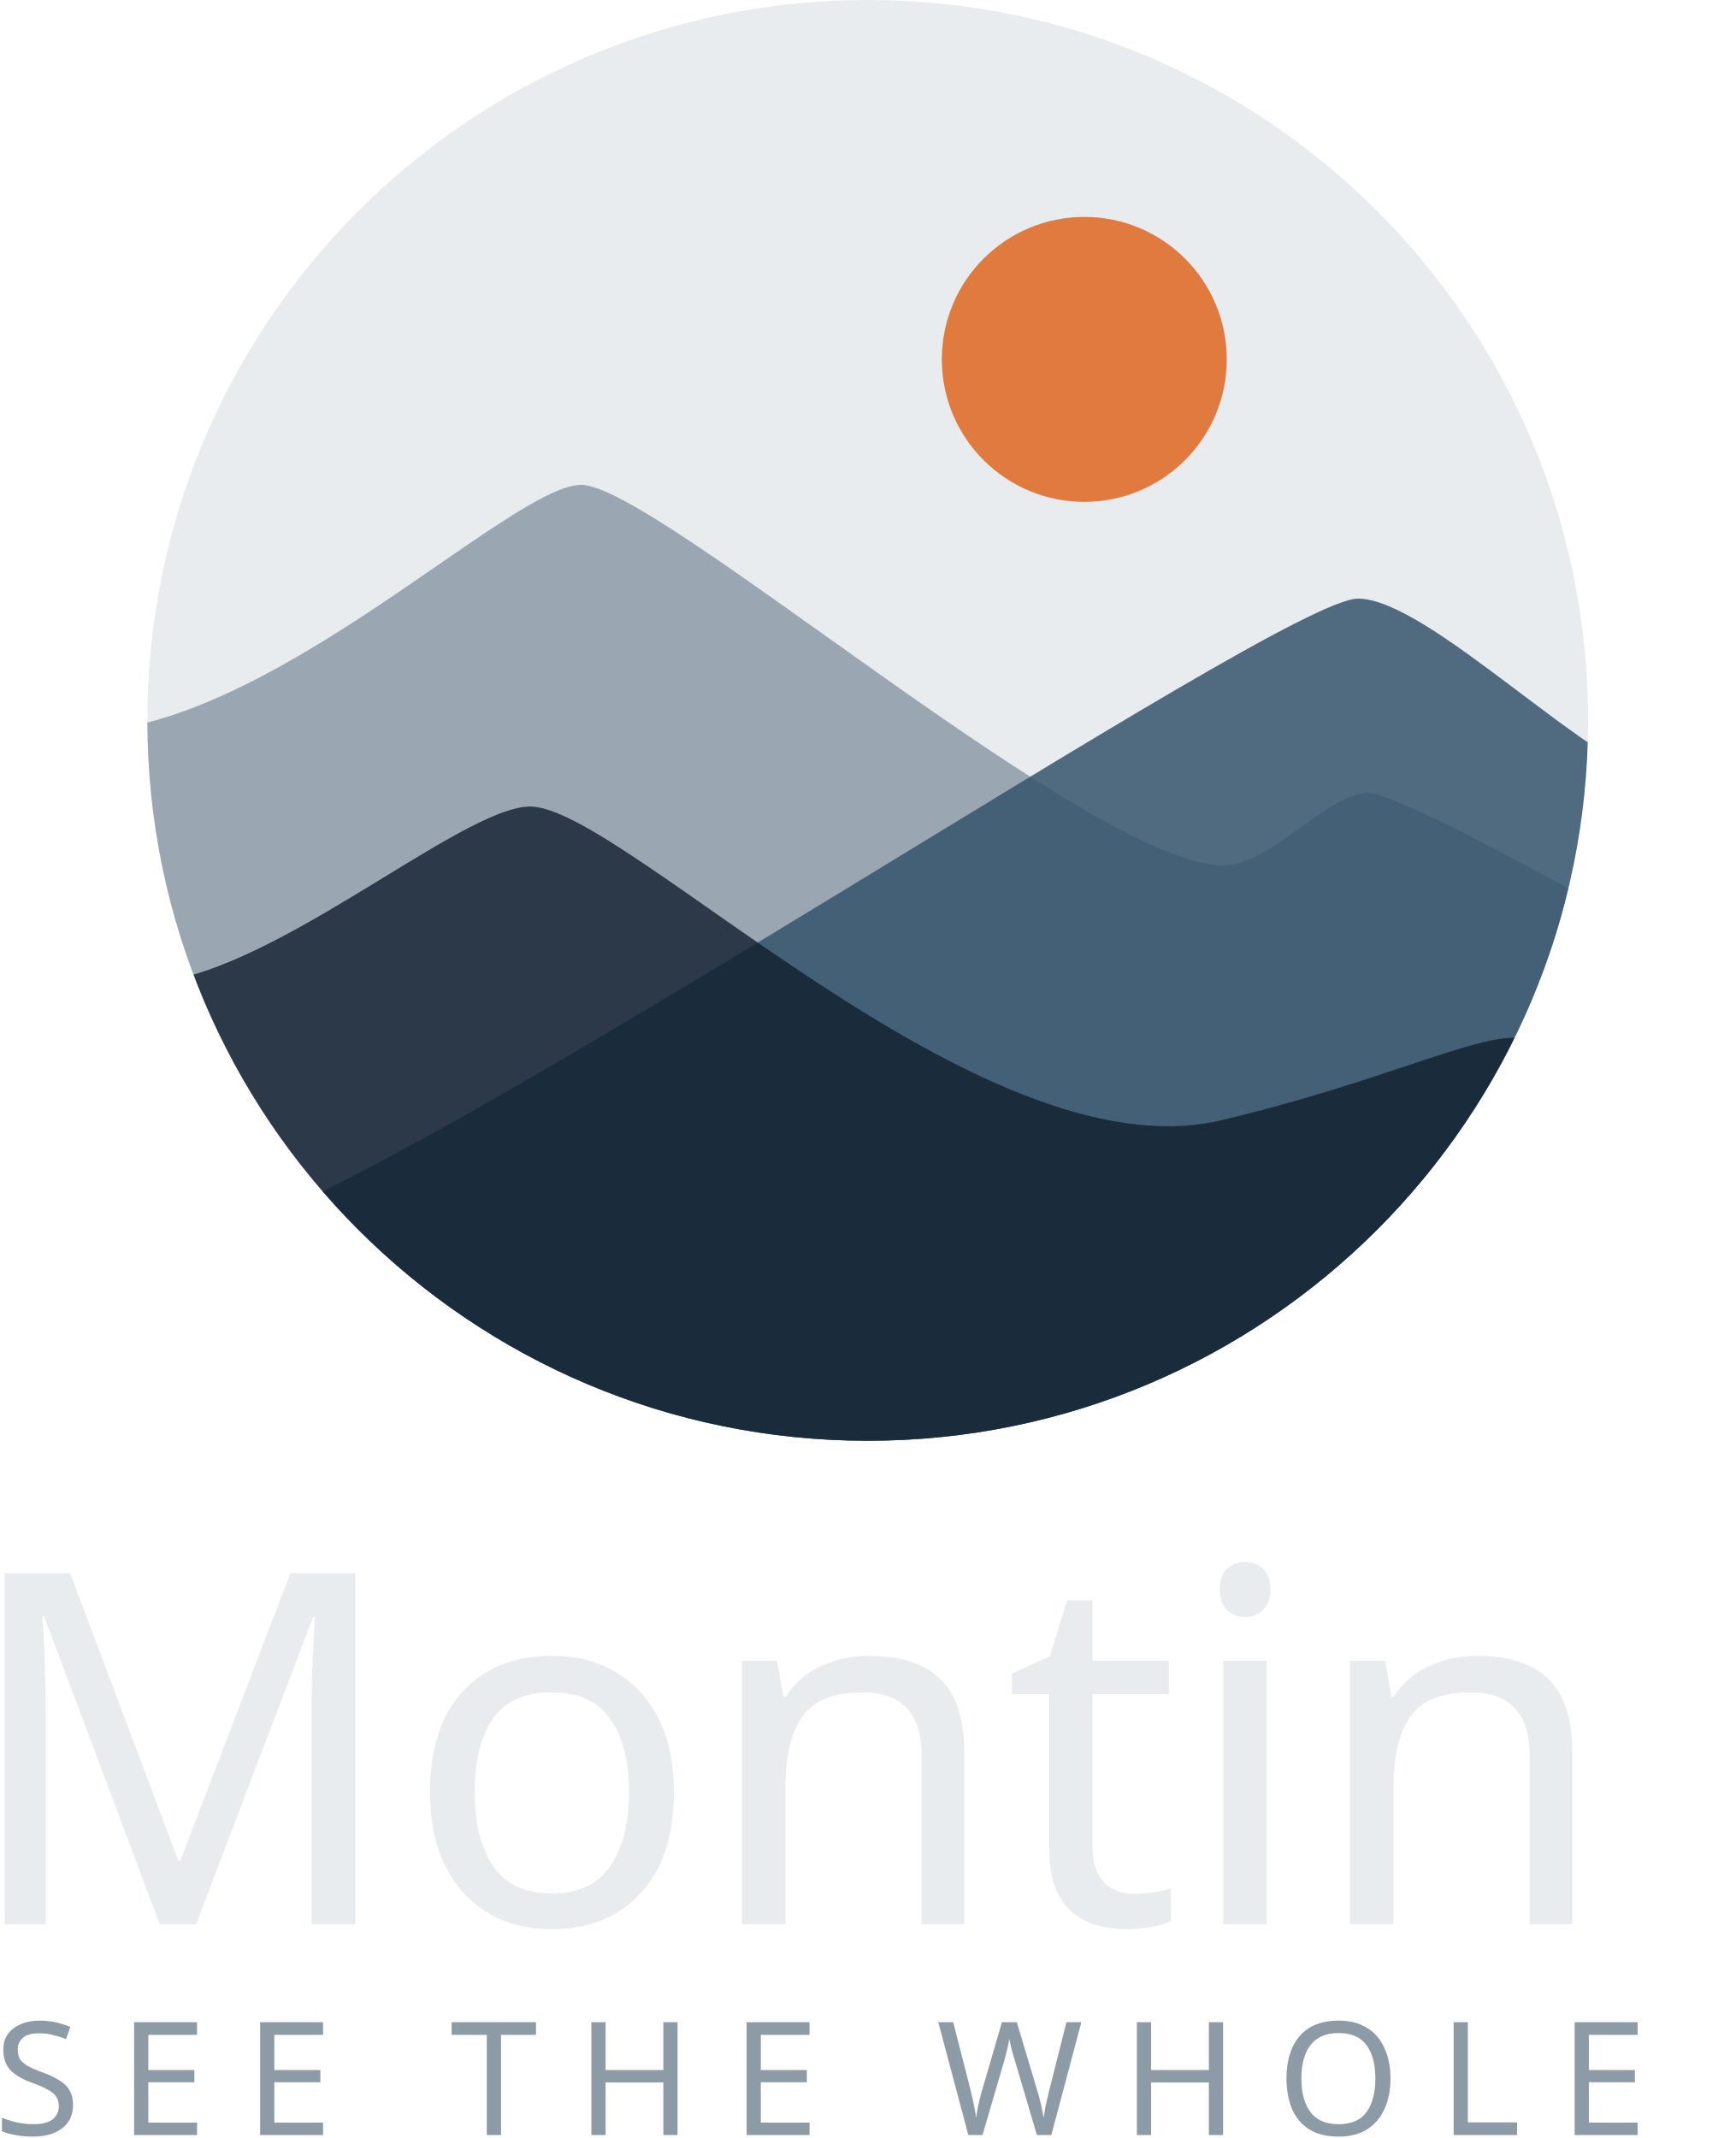
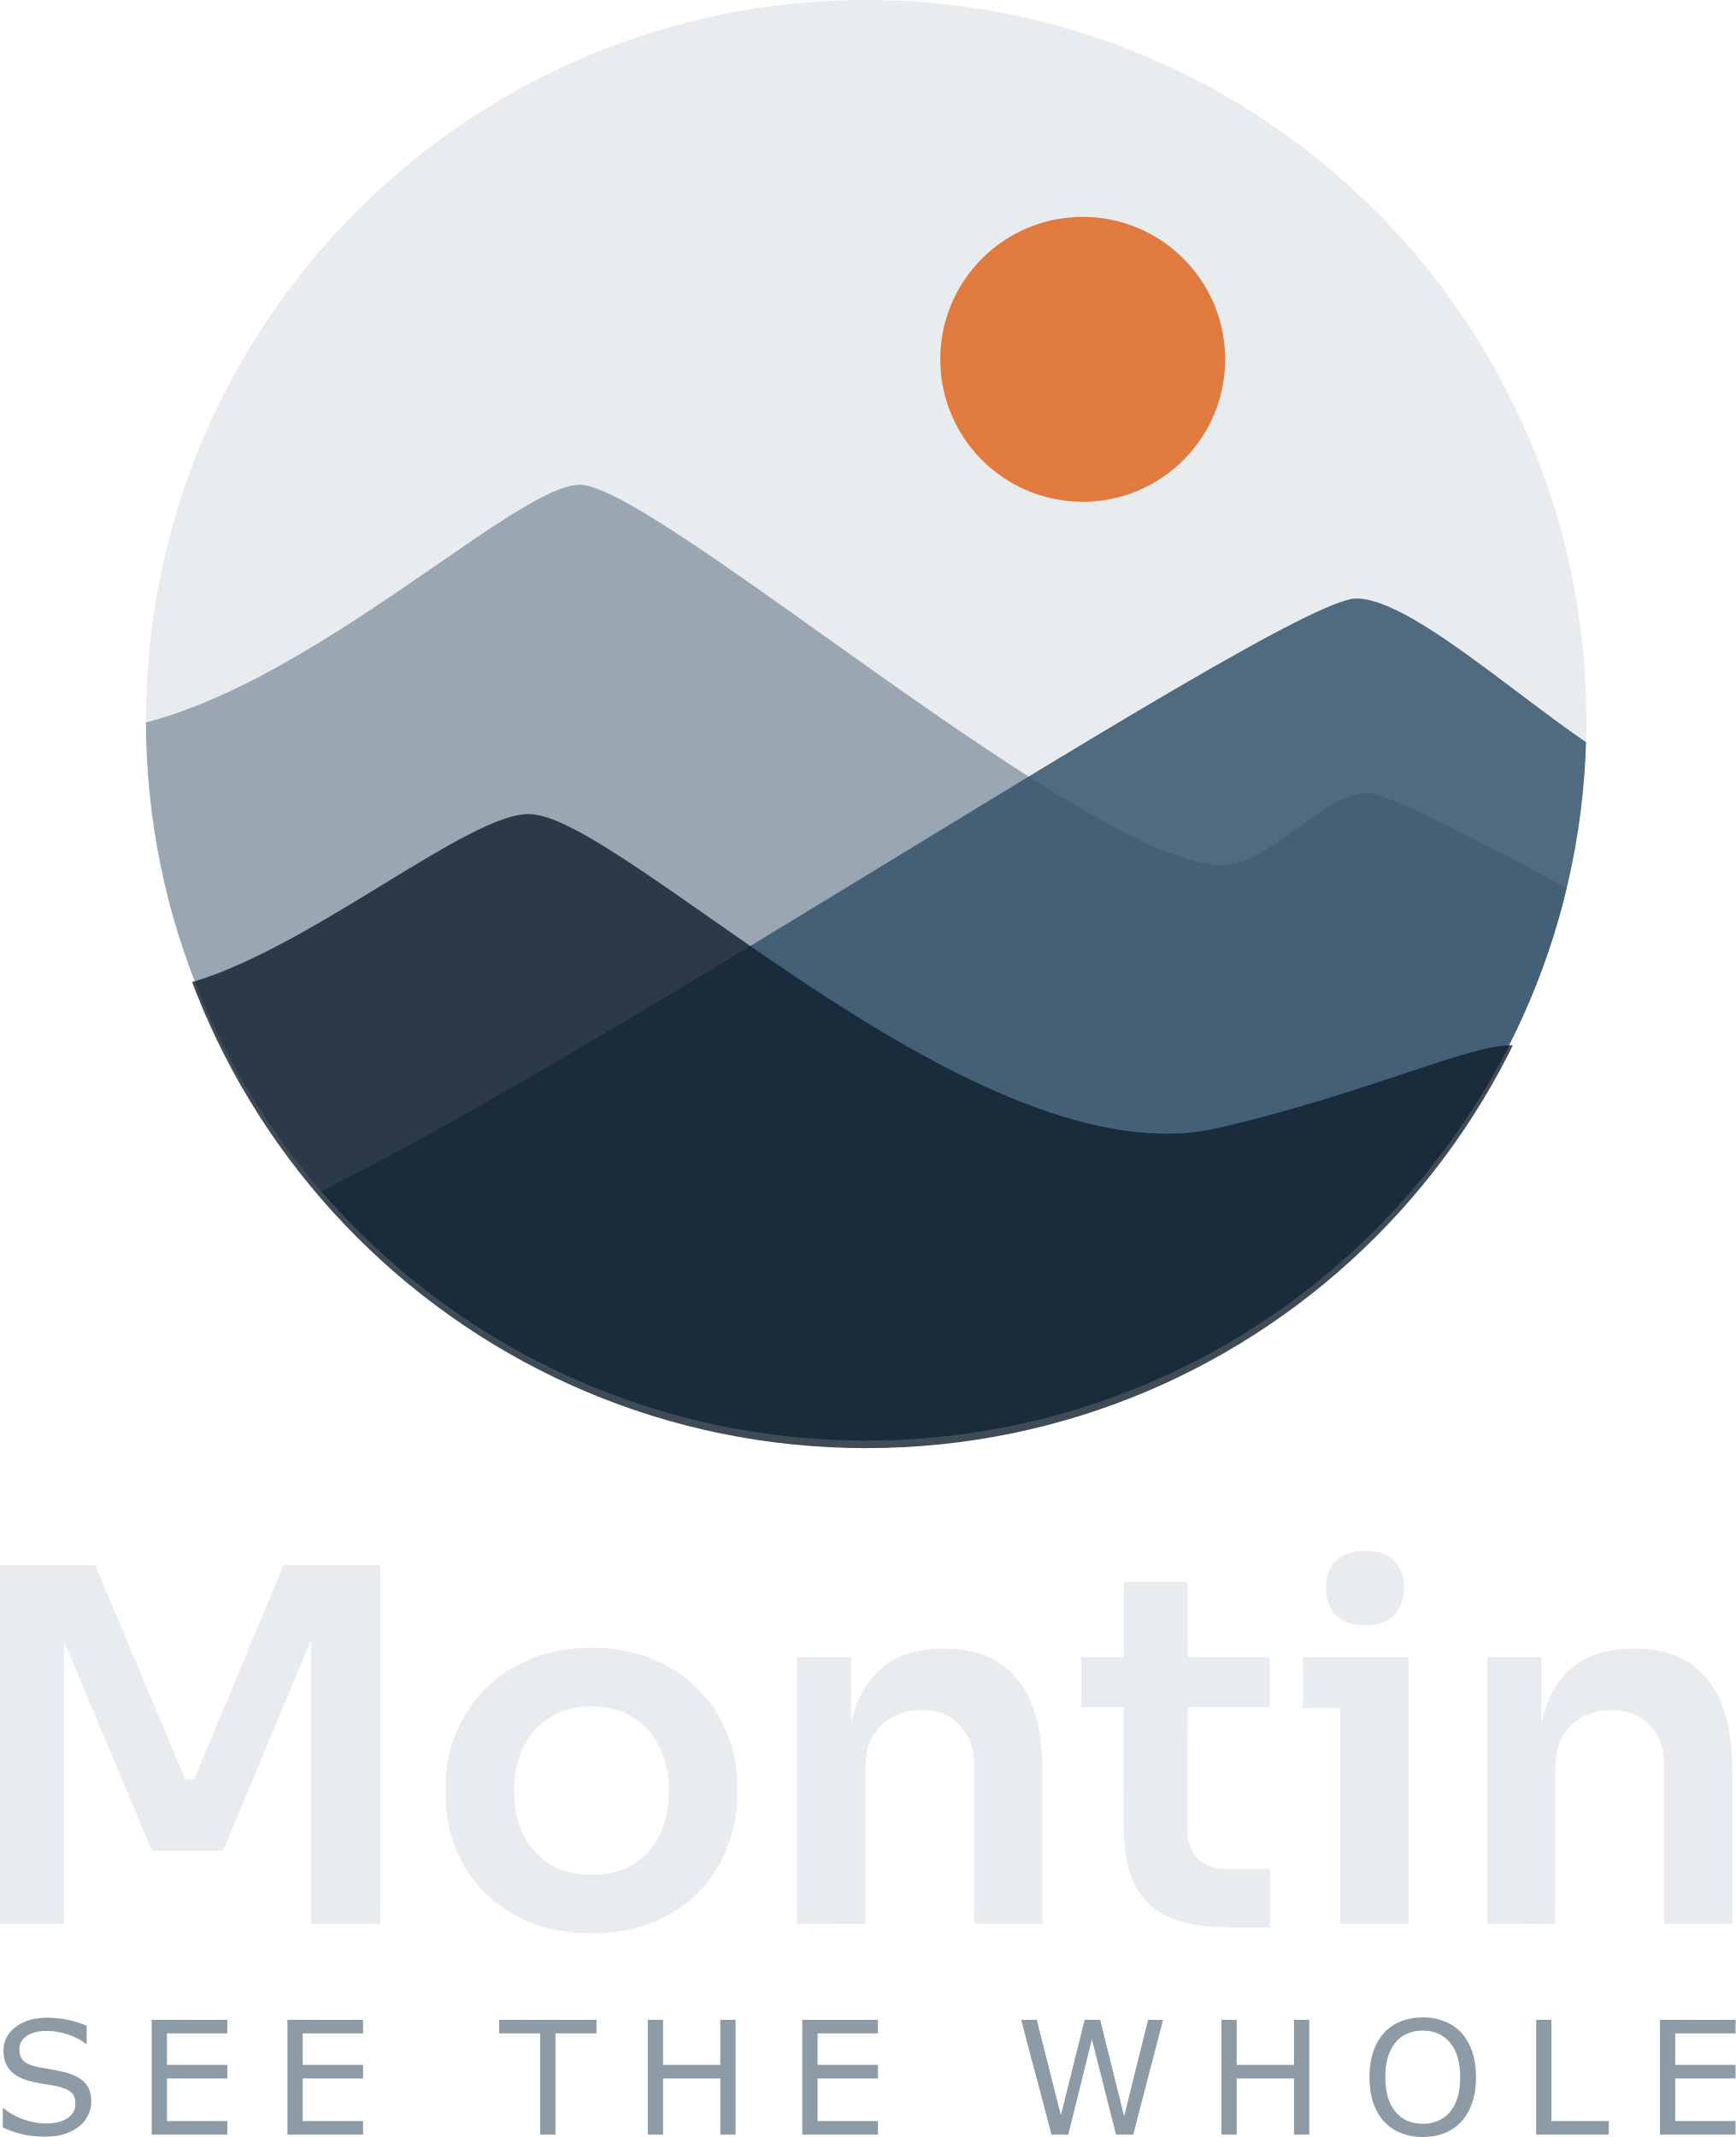
- <svg xmlns="http://www.w3.org/2000/svg" width="120.19mm" height="148.064mm" viewBox="0 0 120.19 148.064" version="1.1" id="svg1" xml:space="preserve">
+ <svg xmlns="http://www.w3.org/2000/svg" width="120.224mm" height="148.022mm" viewBox="0 0 120.224 148.022" version="1.1" id="svg1" xml:space="preserve">
  <defs id="defs1">
-     <clipPath clipPathUnits="userSpaceOnUse" id="clipPath12-4-2">
-       <circle style="fill:#e9ecef;fill-opacity:1;stroke:none;stroke-width:0.222;stroke-opacity:1" id="circle13-5-3" cx="50" cy="50" r="49.889" />
+     <clipPath clipPathUnits="userSpaceOnUse" id="clipPath12-4-2-48">
+       <circle style="fill:#e9ecef;fill-opacity:1;stroke:none;stroke-width:0.222;stroke-opacity:1" id="circle13-5-3-6" cx="50" cy="50" r="49.889" />
    </clipPath>
-     <clipPath clipPathUnits="userSpaceOnUse" id="clipPath11-5-3">
-       <circle style="fill:#e9ecef;fill-opacity:1;stroke:none;stroke-width:0.222;stroke-opacity:1" id="circle12-1-4" cx="50" cy="50" r="49.889" />
+     <clipPath clipPathUnits="userSpaceOnUse" id="clipPath11-5-3-5">
+       <circle style="fill:#e9ecef;fill-opacity:1;stroke:none;stroke-width:0.222;stroke-opacity:1" id="circle12-1-4-0" cx="50" cy="50" r="49.889" />
    </clipPath>
-     <clipPath clipPathUnits="userSpaceOnUse" id="clipPath10-7-1">
-       <circle style="fill:#e9ecef;fill-opacity:1;stroke:none;stroke-width:0.222;stroke-opacity:1" id="circle11-1-1" cx="50" cy="50" r="49.889" />
+     <clipPath clipPathUnits="userSpaceOnUse" id="clipPath10-7-1-9">
+       <circle style="fill:#e9ecef;fill-opacity:1;stroke:none;stroke-width:0.222;stroke-opacity:1" id="circle11-1-1-0" cx="50" cy="50" r="49.889" />
    </clipPath>
  </defs>
-   <g id="layer1" style="display:inline" transform="translate(-134.5012,-111.4077)">
-     <g id="g4-7" transform="translate(-104.3766,237.2384)">
-       <circle style="fill:#e9ecef;fill-opacity:1;stroke:none;stroke-width:0.222;stroke-opacity:1" id="path1-2-4" cx="298.973" cy="-75.942" r="49.889" />
-       <path style="fill:#9aa6b2;fill-opacity:1;stroke:none;stroke-width:0.265;stroke-opacity:1" d="m -4.619,50.805 c 13.041,0 29.885,-17.116 34.775,-17.116 5.225,0 35.533,26.545 44.556,26.353 3.259,-0.069 7.124,-5 9.947,-5 2.822,0 24.014,12.336 24.014,12.336 V 117.095 H -5.434 Z" id="path3-6-2" clip-path="url(#clipPath12-4-2)" transform="translate(248.9729,-125.9417)" />
-       <path style="fill:#35546b;fill-opacity:0.85;stroke:none;stroke-width:0.265;stroke-opacity:1" d="M 4.619,85.852 C 19.561,81.505 78.464,41.567 83.95,41.567 c 4.91,0 16.301,11.954 21.463,12.769 5.162,0.815 7.335,50.805 7.335,50.805 H 3.804 Z" id="path5-4-7" clip-path="url(#clipPath11-5-3)" transform="translate(248.9729,-125.9417)" />
-       <path d="m 26.625,55.967 c -4.89,0 -18.474,12.226 -26.897,12.226 l -0.815,39.666 H 96.447 c 0,0 1.63,-35.59 -1.359,-35.862 C 92.1,71.724 85.418,75.124 74.441,77.701 57.785,81.611 33.081,55.967 26.625,55.967 Z" style="fill:#0f1f2e;fill-opacity:0.8;stroke-width:0.265" id="path6-3-7" clip-path="url(#clipPath10-7-1)" transform="translate(248.9729,-125.9417)" />
-       <circle style="fill:#e07a3f;fill-opacity:1;stroke:none;stroke-width:0.267;stroke-opacity:1" id="path2-2-9" cx="313.973" cy="-100.942" r="9.867" />
+   <g id="layer5" transform="translate(97.22707,-326.8184)">
+     <g id="g4-7-1" transform="translate(-336.2,452.6491)" style="display:inline">
+       <circle style="fill:#e9ecef;fill-opacity:1;stroke:none;stroke-width:0.222;stroke-opacity:1" id="path1-2-4-3" cx="298.973" cy="-75.942" r="49.889" />
+       <path style="fill:#9aa6b2;fill-opacity:1;stroke:none;stroke-width:0.265;stroke-opacity:1" d="m -4.619,50.805 c 13.041,0 29.885,-17.116 34.775,-17.116 5.225,0 35.533,26.545 44.556,26.353 3.259,-0.069 7.124,-5 9.947,-5 2.822,0 24.014,12.336 24.014,12.336 V 117.095 H -5.434 Z" id="path3-6-2-8" clip-path="url(#clipPath12-4-2-48)" transform="translate(248.9729,-125.9417)" />
+       <path style="fill:#35546b;fill-opacity:0.85;stroke:none;stroke-width:0.265;stroke-opacity:1" d="M 4.619,85.852 C 19.561,81.505 78.464,41.567 83.95,41.567 c 4.91,0 16.301,11.954 21.463,12.769 5.162,0.815 7.335,50.805 7.335,50.805 H 3.804 Z" id="path5-4-7-9" clip-path="url(#clipPath11-5-3-5)" transform="translate(248.9729,-125.9417)" />
+       <path d="m 26.625,55.967 c -4.89,0 -18.474,12.226 -26.897,12.226 l -0.815,39.666 H 96.447 c 0,0 1.63,-35.59 -1.359,-35.862 C 92.1,71.724 85.418,75.124 74.441,77.701 57.785,81.611 33.081,55.967 26.625,55.967 Z" style="fill:#0f1f2e;fill-opacity:0.8;stroke-width:0.265" id="path6-3-7-3" clip-path="url(#clipPath10-7-1-9)" transform="translate(248.9729,-125.4125)" />
+       <circle style="fill:#e07a3f;fill-opacity:1;stroke:none;stroke-width:0.267;stroke-opacity:1" id="path2-2-9-4" cx="313.973" cy="-100.942" r="9.867" />
    </g>
-     <text xml:space="preserve" style="font-size:34.042px;writing-mode:lr-tb;direction:ltr;display:inline;fill:#e9ecef;fill-opacity:1;stroke:none;stroke-width:0.266;stroke-opacity:1" x="131.533" y="244.672" id="text13-7-3">
-       <tspan style="font-style:normal;font-variant:normal;font-weight:normal;font-stretch:normal;font-size:34.042px;font-family:Sora;-inkscape-font-specification:Sora;fill:#e9ecef;fill-opacity:1;stroke-width:0.266" x="131.533" y="244.672" id="tspan1-6-1">Montin</tspan>
-     </text>
-     <text xml:space="preserve" style="font-size:10.936px;line-height:0;font-family:Sora;-inkscape-font-specification:Sora;letter-spacing:2.646px;writing-mode:lr-tb;direction:ltr;display:inline;fill:#8d9ba6;fill-opacity:1;stroke-width:0.265" x="134.075" y="259.264" id="text2-5-9">
-       <tspan id="tspan2-4-8" style="font-size:10.936px;line-height:0;letter-spacing:2.646px;fill:#8d9ba6;fill-opacity:1;stroke-width:0.265" x="134.075" y="259.264" dx="0">SEE THE WHOLE</tspan>
-     </text>
+     <path style="font-size:34.042px;font-family:Sora;-inkscape-font-specification:Sora;fill:#e9ecef;stroke-width:0.266" d="m -97.227,460.083 v -24.851 h 6.604 l 6.23,14.843 h 0.613 l 6.196,-14.843 h 6.706 v 24.851 h -4.8 v -21.208 l 0.613,0.068 -6.706,16.068 h -4.936 l -6.74,-16.068 0.647,-0.068 v 21.208 z m 40.987,0.647 q -2.451,0 -4.323,-0.783 -1.872,-0.783 -3.166,-2.111 -1.294,-1.362 -1.974,-3.064 -0.647,-1.702 -0.647,-3.54 v -0.715 q 0,-1.906 0.681,-3.608 0.715,-1.736 2.009,-3.064 1.328,-1.362 3.2,-2.111 1.872,-0.783 4.221,-0.783 2.349,0 4.221,0.783 1.872,0.749 3.166,2.111 1.328,1.328 2.009,3.064 0.681,1.702 0.681,3.608 v 0.715 q 0,1.838 -0.681,3.54 -0.647,1.702 -1.94,3.064 -1.294,1.328 -3.166,2.111 -1.872,0.783 -4.289,0.783 z m 0,-4.051 q 1.736,0 2.928,-0.749 1.191,-0.783 1.804,-2.077 0.613,-1.328 0.613,-2.996 0,-1.702 -0.647,-2.996 -0.613,-1.328 -1.838,-2.077 -1.191,-0.783 -2.86,-0.783 -1.668,0 -2.894,0.783 -1.191,0.749 -1.838,2.077 -0.647,1.294 -0.647,2.996 0,1.668 0.613,2.996 0.647,1.294 1.838,2.077 1.191,0.749 2.928,0.749 z m 14.23,3.404 v -18.485 h 3.745 v 7.932 h -0.34 q 0,-2.826 0.749,-4.698 0.749,-1.906 2.213,-2.86 1.498,-0.953 3.711,-0.953 h 0.204 q 3.302,0 5.004,2.145 1.702,2.111 1.702,6.332 v 10.587 h -4.732 v -10.996 q 0,-1.702 -0.987,-2.757 -0.953,-1.055 -2.655,-1.055 -1.736,0 -2.826,1.089 -1.055,1.055 -1.055,2.86 v 10.86 z m 30.094,0.238 q -2.553,0 -4.221,-0.647 -1.634,-0.681 -2.451,-2.247 -0.817,-1.6 -0.817,-4.289 l 0.034,-16.749 h 4.426 l -0.034,17.055 q 0,1.362 0.715,2.111 0.749,0.715 2.111,0.715 h 2.894 v 4.051 z m -10.417,-15.251 v -3.472 h 13.072 v 3.472 z m 17.94,15.013 v -18.485 h 4.732 v 18.485 z m -2.587,-14.945 v -3.54 h 7.319 v 3.54 z m 4.323,-5.753 q -1.396,0 -2.077,-0.715 -0.647,-0.749 -0.647,-1.872 0,-1.123 0.647,-1.838 0.681,-0.715 2.077,-0.715 1.396,0 2.043,0.715 0.647,0.715 0.647,1.838 0,1.123 -0.647,1.872 -0.647,0.715 -2.043,0.715 z m 8.443,20.698 v -18.485 h 3.745 v 7.932 h -0.34 q 0,-2.826 0.749,-4.698 0.749,-1.906 2.213,-2.86 1.498,-0.953 3.711,-0.953 h 0.204 q 3.302,0 5.004,2.145 1.702,2.111 1.702,6.332 v 10.587 h -4.732 v -10.996 q 0,-1.702 -0.987,-2.757 -0.953,-1.055 -2.655,-1.055 -1.736,0 -2.826,1.089 -1.055,1.055 -1.055,2.86 v 10.86 z" id="text13-7-3-4" aria-label="Montin" />
+     <path style="font-size:10.936px;line-height:0;font-family:inter;-inkscape-font-specification:inter;letter-spacing:2.487px;fill:#8d9ba6;stroke-width:0.265" d="m -90.903,472.405 q 0,0.465 -0.219,0.918 -0.214,0.454 -0.603,0.769 -0.427,0.342 -0.999,0.534 -0.566,0.192 -1.367,0.192 -0.86,0 -1.549,-0.16 -0.684,-0.16 -1.394,-0.475 v -1.324 h 0.075 q 0.603,0.502 1.394,0.774 0.79,0.272 1.484,0.272 0.983,0 1.527,-0.368 0.55,-0.368 0.55,-0.983 0,-0.529 -0.262,-0.78 -0.256,-0.251 -0.785,-0.39 -0.401,-0.107 -0.87,-0.176 -0.465,-0.069 -0.988,-0.176 -1.057,-0.224 -1.57,-0.764 -0.507,-0.545 -0.507,-1.415 0,-0.999 0.844,-1.634 0.844,-0.641 2.141,-0.641 0.838,0 1.538,0.16 0.7,0.16 1.239,0.395 v 1.25 h -0.075 q -0.454,-0.384 -1.196,-0.635 -0.737,-0.256 -1.511,-0.256 -0.849,0 -1.367,0.352 -0.513,0.352 -0.513,0.908 0,0.497 0.256,0.78 0.256,0.283 0.902,0.433 0.342,0.075 0.972,0.182 0.63,0.107 1.068,0.219 0.886,0.235 1.335,0.71 0.449,0.475 0.449,1.33 z m 9.424,2.269 h -5.238 v -7.951 h 5.238 v 0.94 h -4.181 v 2.179 h 4.181 v 0.94 h -4.181 v 2.953 h 4.181 z m 9.402,0 h -5.238 v -7.951 h 5.238 v 0.94 h -4.181 v 2.179 h 4.181 v 0.94 h -4.181 v 2.953 h 4.181 z m 16.167,-7.011 h -2.841 v 7.011 h -1.057 v -7.011 h -2.841 v -0.94 h 6.739 z m 9.637,7.011 h -1.057 v -3.893 h -3.968 v 3.893 h -1.057 v -7.951 h 1.057 v 3.119 h 3.968 v -3.119 h 1.057 z m 9.861,0 h -5.238 v -7.951 h 5.238 v 0.94 h -4.181 v 2.179 h 4.181 v 0.94 h -4.181 v 2.953 h 4.181 z m 19.75,-7.951 -2.067,7.951 h -1.191 l -1.671,-6.6 -1.634,6.6 h -1.164 l -2.104,-7.951 h 1.084 l 1.671,6.611 1.645,-6.611 h 1.073 l 1.661,6.675 1.661,-6.675 z m 10.128,7.951 h -1.057 v -3.893 h -3.968 v 3.893 h -1.057 v -7.951 h 1.057 v 3.119 h 3.968 v -3.119 h 1.057 z m 10.55,-7.038 q 0.486,0.534 0.742,1.308 0.262,0.774 0.262,1.757 0,0.983 -0.267,1.762 -0.262,0.774 -0.737,1.292 -0.491,0.539 -1.164,0.812 -0.667,0.272 -1.527,0.272 -0.838,0 -1.527,-0.278 -0.684,-0.278 -1.164,-0.806 -0.481,-0.529 -0.742,-1.298 -0.256,-0.769 -0.256,-1.757 0,-0.972 0.256,-1.741 0.256,-0.774 0.748,-1.324 0.47,-0.523 1.164,-0.801 0.7,-0.278 1.522,-0.278 0.854,0 1.533,0.283 0.684,0.278 1.159,0.796 z m -0.096,3.065 q 0,-1.549 -0.694,-2.387 -0.694,-0.844 -1.896,-0.844 -1.212,0 -1.906,0.844 -0.689,0.838 -0.689,2.387 0,1.565 0.705,2.398 0.705,0.828 1.89,0.828 1.185,0 1.885,-0.828 0.705,-0.833 0.705,-2.398 z m 10.294,3.973 H 9.184 v -7.951 h 1.057 v 7.011 h 3.973 z m 8.783,0 h -5.238 v -7.951 h 5.238 v 0.94 h -4.181 v 2.179 h 4.181 v 0.94 h -4.181 v 2.953 h 4.181 z" id="text2-5-9-0" aria-label="SEE THE WHOLE" />
  </g>
</svg>
